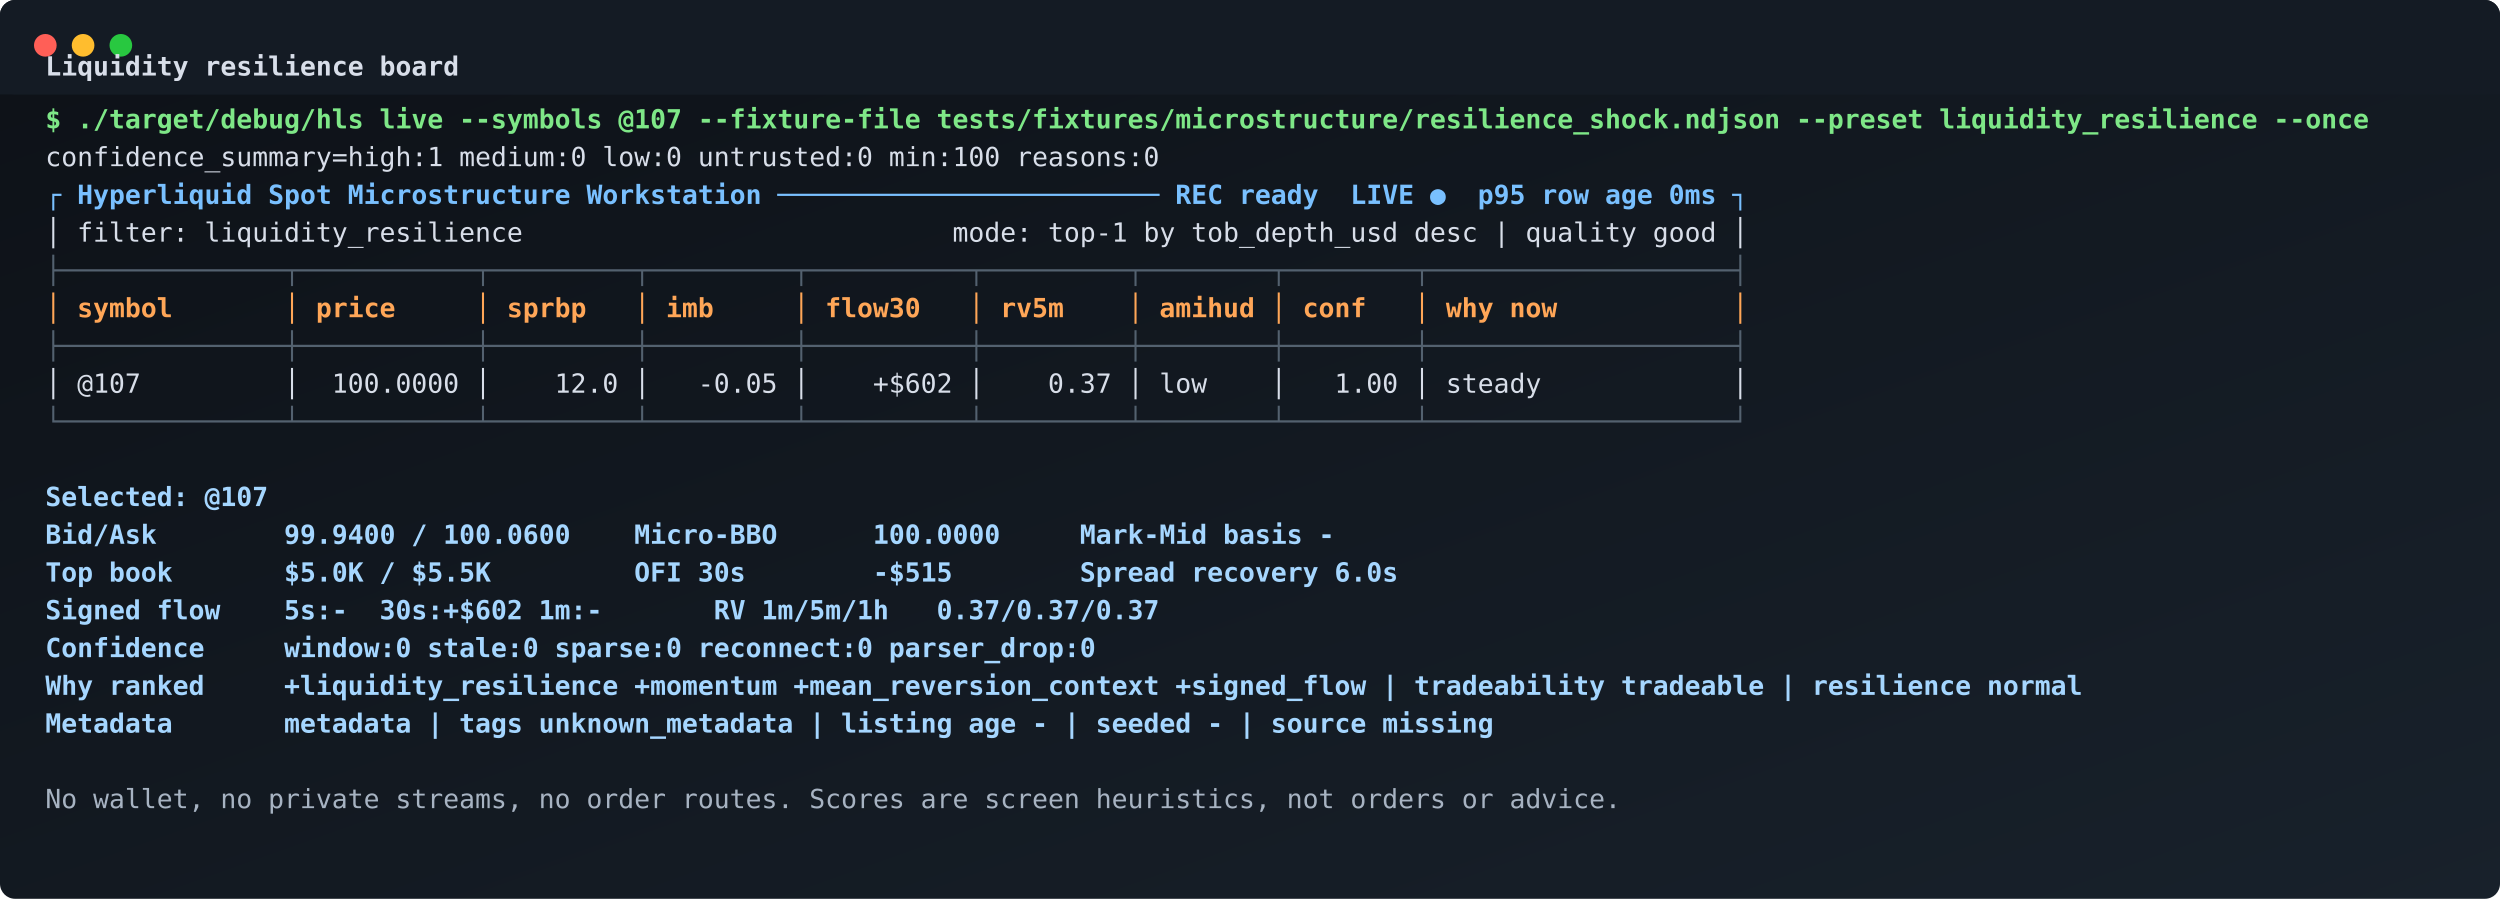
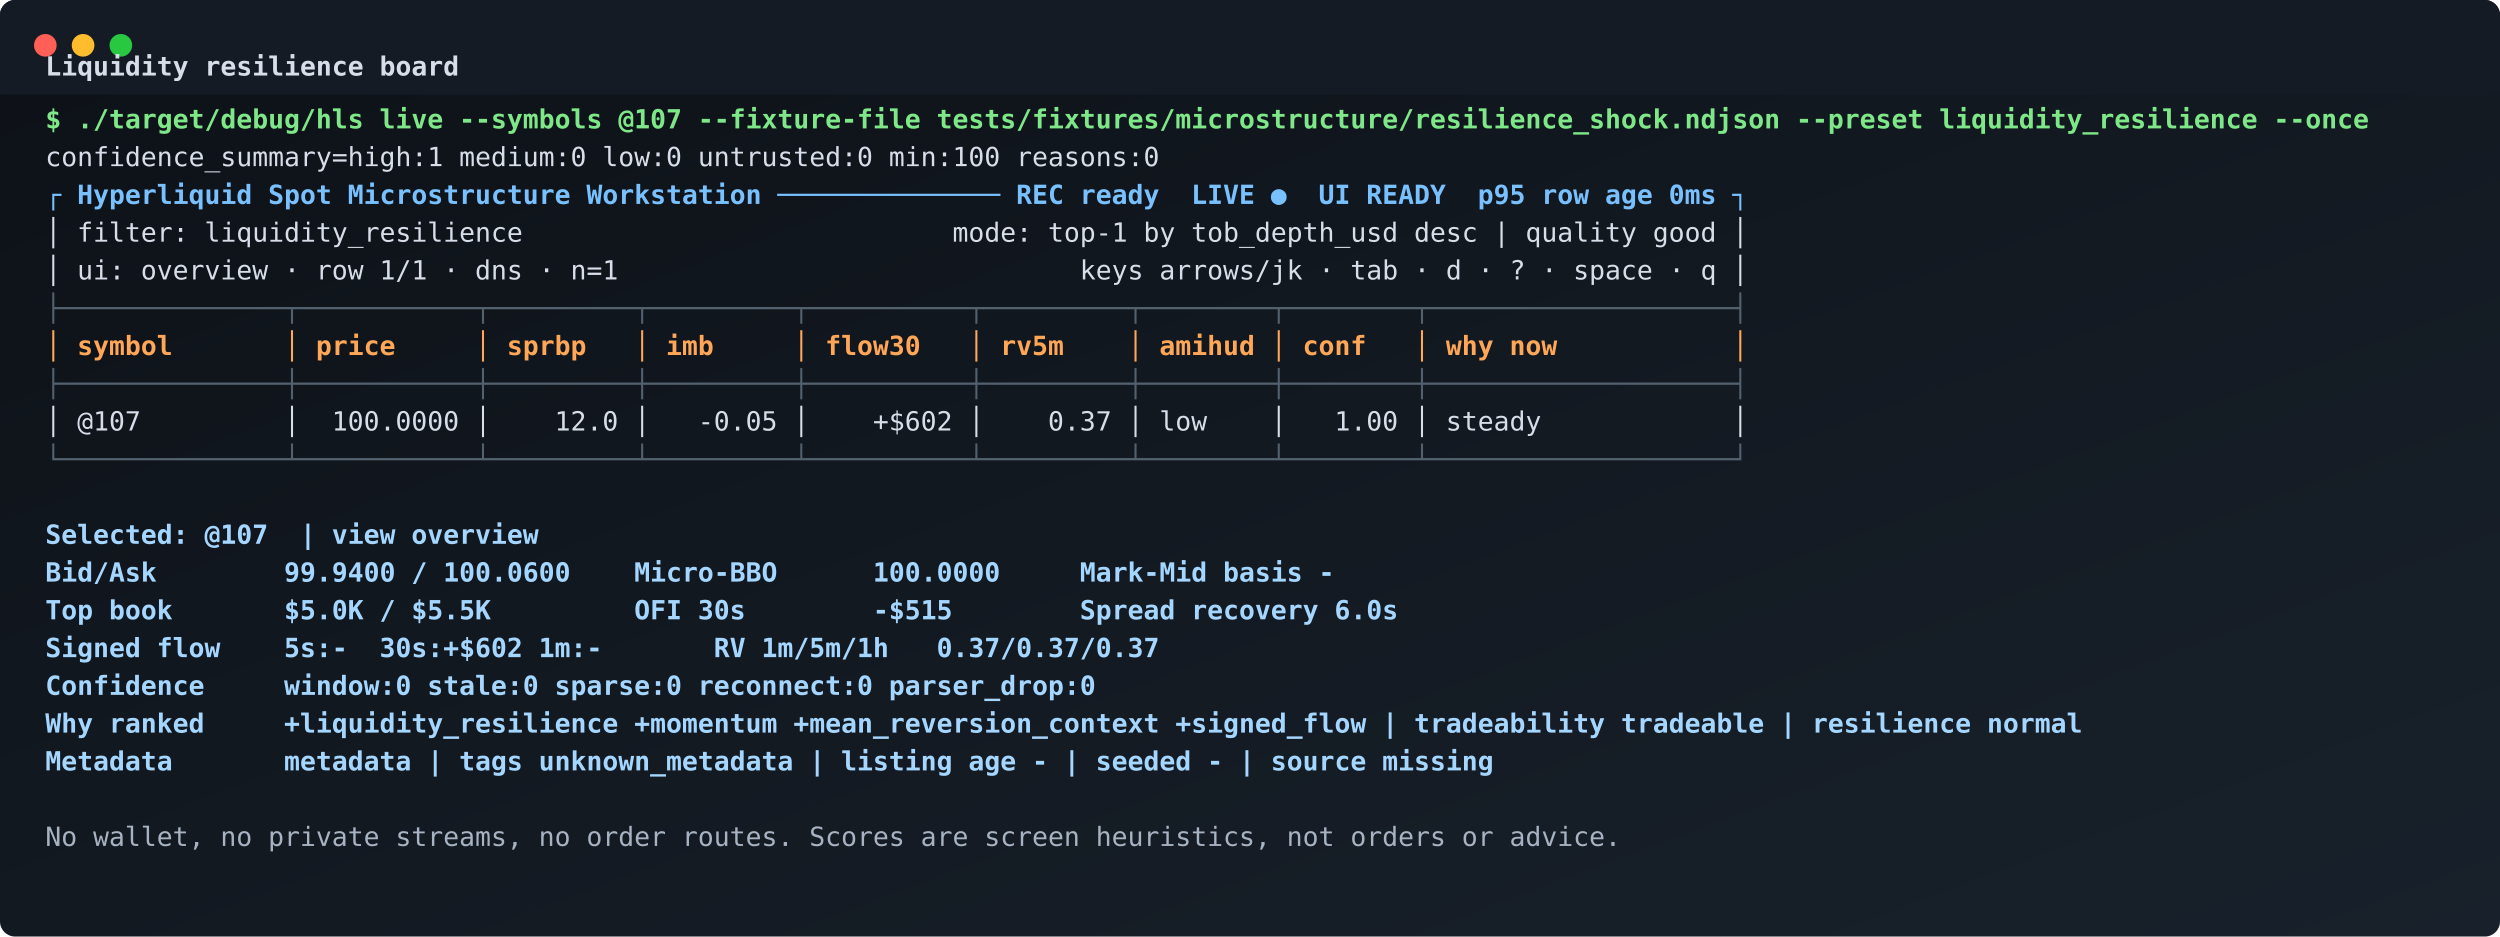
- <svg xmlns="http://www.w3.org/2000/svg" role="img" xml:space="preserve" aria-label="Liquidity resilience board terminal screenshot" viewBox="0 0 1324 476" width="1324" height="476">
+ <svg xmlns="http://www.w3.org/2000/svg" role="img" xml:space="preserve" aria-label="Liquidity resilience board terminal screenshot" viewBox="0 0 1324 496" width="1324" height="496">
  <defs>
    <linearGradient id="bg" x1="0" x2="1" y1="0" y2="1">
      <stop offset="0" stop-color="#0d1117" />
      <stop offset="1" stop-color="#18212b" />
    </linearGradient>
  </defs>
-   <rect width="1324" height="476" rx="8" fill="url(#bg)" />
+   <rect width="1324" height="496" rx="8" fill="url(#bg)" />
  <rect x="0" y="0" width="1324" height="50" rx="8" fill="#141b24" />
  <rect x="0" y="42" width="1324" height="8" fill="#141b24" />
  <circle cx="24" cy="24" r="6" fill="#ff5f57" />
  <circle cx="44" cy="24" r="6" fill="#ffbd2e" />
  <circle cx="64" cy="24" r="6" fill="#28c840" />
  <text x="24" y="40" fill="#d8dee9" font-family="ui-monospace, SFMono-Regular, Menlo, Consolas, monospace" font-size="14" font-weight="700">Liquidity resilience board</text>
  <text x="24" y="68" fill="#7ee787" font-family="ui-monospace, SFMono-Regular, Menlo, Consolas, monospace" font-size="14" font-weight="700">$ ./target/debug/hls live --symbols @107 --fixture-file tests/fixtures/microstructure/resilience_shock.ndjson --preset liquidity_resilience --once</text>
  <text x="24" y="88" fill="#d8dee9" font-family="ui-monospace, SFMono-Regular, Menlo, Consolas, monospace" font-size="14" font-weight="400">confidence_summary=high:1 medium:0 low:0 untrusted:0 min:100 reasons:0</text>
-   <text x="24" y="108" fill="#79c0ff" font-family="ui-monospace, SFMono-Regular, Menlo, Consolas, monospace" font-size="14" font-weight="700">┌ Hyperliquid Spot Microstructure Workstation ──────────────────────── REC ready  LIVE ●  p95 row age 0ms ┐</text>
+   <text x="24" y="108" fill="#79c0ff" font-family="ui-monospace, SFMono-Regular, Menlo, Consolas, monospace" font-size="14" font-weight="700">┌ Hyperliquid Spot Microstructure Workstation ────────────── REC ready  LIVE ●  UI READY  p95 row age 0ms ┐</text>
  <text x="24" y="128" fill="#d8dee9" font-family="ui-monospace, SFMono-Regular, Menlo, Consolas, monospace" font-size="14" font-weight="400">│ filter: liquidity_resilience                           mode: top-1 by tob_depth_usd desc | quality good │</text>
-   <text x="24" y="148" fill="#53616f" font-family="ui-monospace, SFMono-Regular, Menlo, Consolas, monospace" font-size="14" font-weight="400">├──────────────┬───────────┬─────────┬─────────┬──────────┬─────────┬────────┬────────┬───────────────────┤</text>
-   <text x="24" y="168" fill="#ffa657" font-family="ui-monospace, SFMono-Regular, Menlo, Consolas, monospace" font-size="14" font-weight="700">│ symbol       │ price     │ sprbp   │ imb     │ flow30   │ rv5m    │ amihud │ conf   │ why now           │</text>
-   <text x="24" y="188" fill="#53616f" font-family="ui-monospace, SFMono-Regular, Menlo, Consolas, monospace" font-size="14" font-weight="400">├──────────────┼───────────┼─────────┼─────────┼──────────┼─────────┼────────┼────────┼───────────────────┤</text>
-   <text x="24" y="208" fill="#d8dee9" font-family="ui-monospace, SFMono-Regular, Menlo, Consolas, monospace" font-size="14" font-weight="400">│ @107         │  100.0000 │    12.0 │   -0.05 │    +$602 │    0.37 │ low    │   1.00 │ steady            │</text>
-   <text x="24" y="228" fill="#53616f" font-family="ui-monospace, SFMono-Regular, Menlo, Consolas, monospace" font-size="14" font-weight="400">└──────────────┴───────────┴─────────┴─────────┴──────────┴─────────┴────────┴────────┴───────────────────┘</text>
-   <text x="24" y="248" fill="#d8dee9" font-family="ui-monospace, SFMono-Regular, Menlo, Consolas, monospace" font-size="14" font-weight="400" />
-   <text x="24" y="268" fill="#a5d6ff" font-family="ui-monospace, SFMono-Regular, Menlo, Consolas, monospace" font-size="14" font-weight="600">Selected: @107</text>
-   <text x="24" y="288" fill="#a5d6ff" font-family="ui-monospace, SFMono-Regular, Menlo, Consolas, monospace" font-size="14" font-weight="600">Bid/Ask        99.9400 / 100.0600    Micro-BBO      100.0000     Mark-Mid basis -</text>
-   <text x="24" y="308" fill="#a5d6ff" font-family="ui-monospace, SFMono-Regular, Menlo, Consolas, monospace" font-size="14" font-weight="600">Top book       $5.0K / $5.5K         OFI 30s        -$515        Spread recovery 6.0s</text>
-   <text x="24" y="328" fill="#a5d6ff" font-family="ui-monospace, SFMono-Regular, Menlo, Consolas, monospace" font-size="14" font-weight="600">Signed flow    5s:-  30s:+$602 1m:-       RV 1m/5m/1h   0.37/0.37/0.37</text>
-   <text x="24" y="348" fill="#a5d6ff" font-family="ui-monospace, SFMono-Regular, Menlo, Consolas, monospace" font-size="14" font-weight="600">Confidence     window:0 stale:0 sparse:0 reconnect:0 parser_drop:0</text>
-   <text x="24" y="368" fill="#a5d6ff" font-family="ui-monospace, SFMono-Regular, Menlo, Consolas, monospace" font-size="14" font-weight="600">Why ranked     +liquidity_resilience +momentum +mean_reversion_context +signed_flow | tradeability tradeable | resilience normal</text>
-   <text x="24" y="388" fill="#a5d6ff" font-family="ui-monospace, SFMono-Regular, Menlo, Consolas, monospace" font-size="14" font-weight="600">Metadata       metadata | tags unknown_metadata | listing age - | seeded - | source missing</text>
-   <text x="24" y="408" fill="#d8dee9" font-family="ui-monospace, SFMono-Regular, Menlo, Consolas, monospace" font-size="14" font-weight="400" />
-   <text x="24" y="428" fill="#a7b3c2" font-family="ui-monospace, SFMono-Regular, Menlo, Consolas, monospace" font-size="14" font-weight="400">No wallet, no private streams, no order routes. Scores are screen heuristics, not orders or advice.</text>
+   <text x="24" y="148" fill="#d8dee9" font-family="ui-monospace, SFMono-Regular, Menlo, Consolas, monospace" font-size="14" font-weight="400">│ ui: overview · row 1/1 · dns · n=1                             keys arrows/jk · tab · d · ? · space · q │</text>
+   <text x="24" y="168" fill="#53616f" font-family="ui-monospace, SFMono-Regular, Menlo, Consolas, monospace" font-size="14" font-weight="400">├──────────────┬───────────┬─────────┬─────────┬──────────┬─────────┬────────┬────────┬───────────────────┤</text>
+   <text x="24" y="188" fill="#ffa657" font-family="ui-monospace, SFMono-Regular, Menlo, Consolas, monospace" font-size="14" font-weight="700">│ symbol       │ price     │ sprbp   │ imb     │ flow30   │ rv5m    │ amihud │ conf   │ why now           │</text>
+   <text x="24" y="208" fill="#53616f" font-family="ui-monospace, SFMono-Regular, Menlo, Consolas, monospace" font-size="14" font-weight="400">├──────────────┼───────────┼─────────┼─────────┼──────────┼─────────┼────────┼────────┼───────────────────┤</text>
+   <text x="24" y="228" fill="#d8dee9" font-family="ui-monospace, SFMono-Regular, Menlo, Consolas, monospace" font-size="14" font-weight="400">│ @107         │  100.0000 │    12.0 │   -0.05 │    +$602 │    0.37 │ low    │   1.00 │ steady            │</text>
+   <text x="24" y="248" fill="#53616f" font-family="ui-monospace, SFMono-Regular, Menlo, Consolas, monospace" font-size="14" font-weight="400">└──────────────┴───────────┴─────────┴─────────┴──────────┴─────────┴────────┴────────┴───────────────────┘</text>
+   <text x="24" y="268" fill="#d8dee9" font-family="ui-monospace, SFMono-Regular, Menlo, Consolas, monospace" font-size="14" font-weight="400" />
+   <text x="24" y="288" fill="#a5d6ff" font-family="ui-monospace, SFMono-Regular, Menlo, Consolas, monospace" font-size="14" font-weight="600">Selected: @107  | view overview</text>
+   <text x="24" y="308" fill="#a5d6ff" font-family="ui-monospace, SFMono-Regular, Menlo, Consolas, monospace" font-size="14" font-weight="600">Bid/Ask        99.9400 / 100.0600    Micro-BBO      100.0000     Mark-Mid basis -</text>
+   <text x="24" y="328" fill="#a5d6ff" font-family="ui-monospace, SFMono-Regular, Menlo, Consolas, monospace" font-size="14" font-weight="600">Top book       $5.0K / $5.5K         OFI 30s        -$515        Spread recovery 6.0s</text>
+   <text x="24" y="348" fill="#a5d6ff" font-family="ui-monospace, SFMono-Regular, Menlo, Consolas, monospace" font-size="14" font-weight="600">Signed flow    5s:-  30s:+$602 1m:-       RV 1m/5m/1h   0.37/0.37/0.37</text>
+   <text x="24" y="368" fill="#a5d6ff" font-family="ui-monospace, SFMono-Regular, Menlo, Consolas, monospace" font-size="14" font-weight="600">Confidence     window:0 stale:0 sparse:0 reconnect:0 parser_drop:0</text>
+   <text x="24" y="388" fill="#a5d6ff" font-family="ui-monospace, SFMono-Regular, Menlo, Consolas, monospace" font-size="14" font-weight="600">Why ranked     +liquidity_resilience +momentum +mean_reversion_context +signed_flow | tradeability tradeable | resilience normal</text>
+   <text x="24" y="408" fill="#a5d6ff" font-family="ui-monospace, SFMono-Regular, Menlo, Consolas, monospace" font-size="14" font-weight="600">Metadata       metadata | tags unknown_metadata | listing age - | seeded - | source missing</text>
+   <text x="24" y="428" fill="#d8dee9" font-family="ui-monospace, SFMono-Regular, Menlo, Consolas, monospace" font-size="14" font-weight="400" />
+   <text x="24" y="448" fill="#a7b3c2" font-family="ui-monospace, SFMono-Regular, Menlo, Consolas, monospace" font-size="14" font-weight="400">No wallet, no private streams, no order routes. Scores are screen heuristics, not orders or advice.</text>
</svg>
